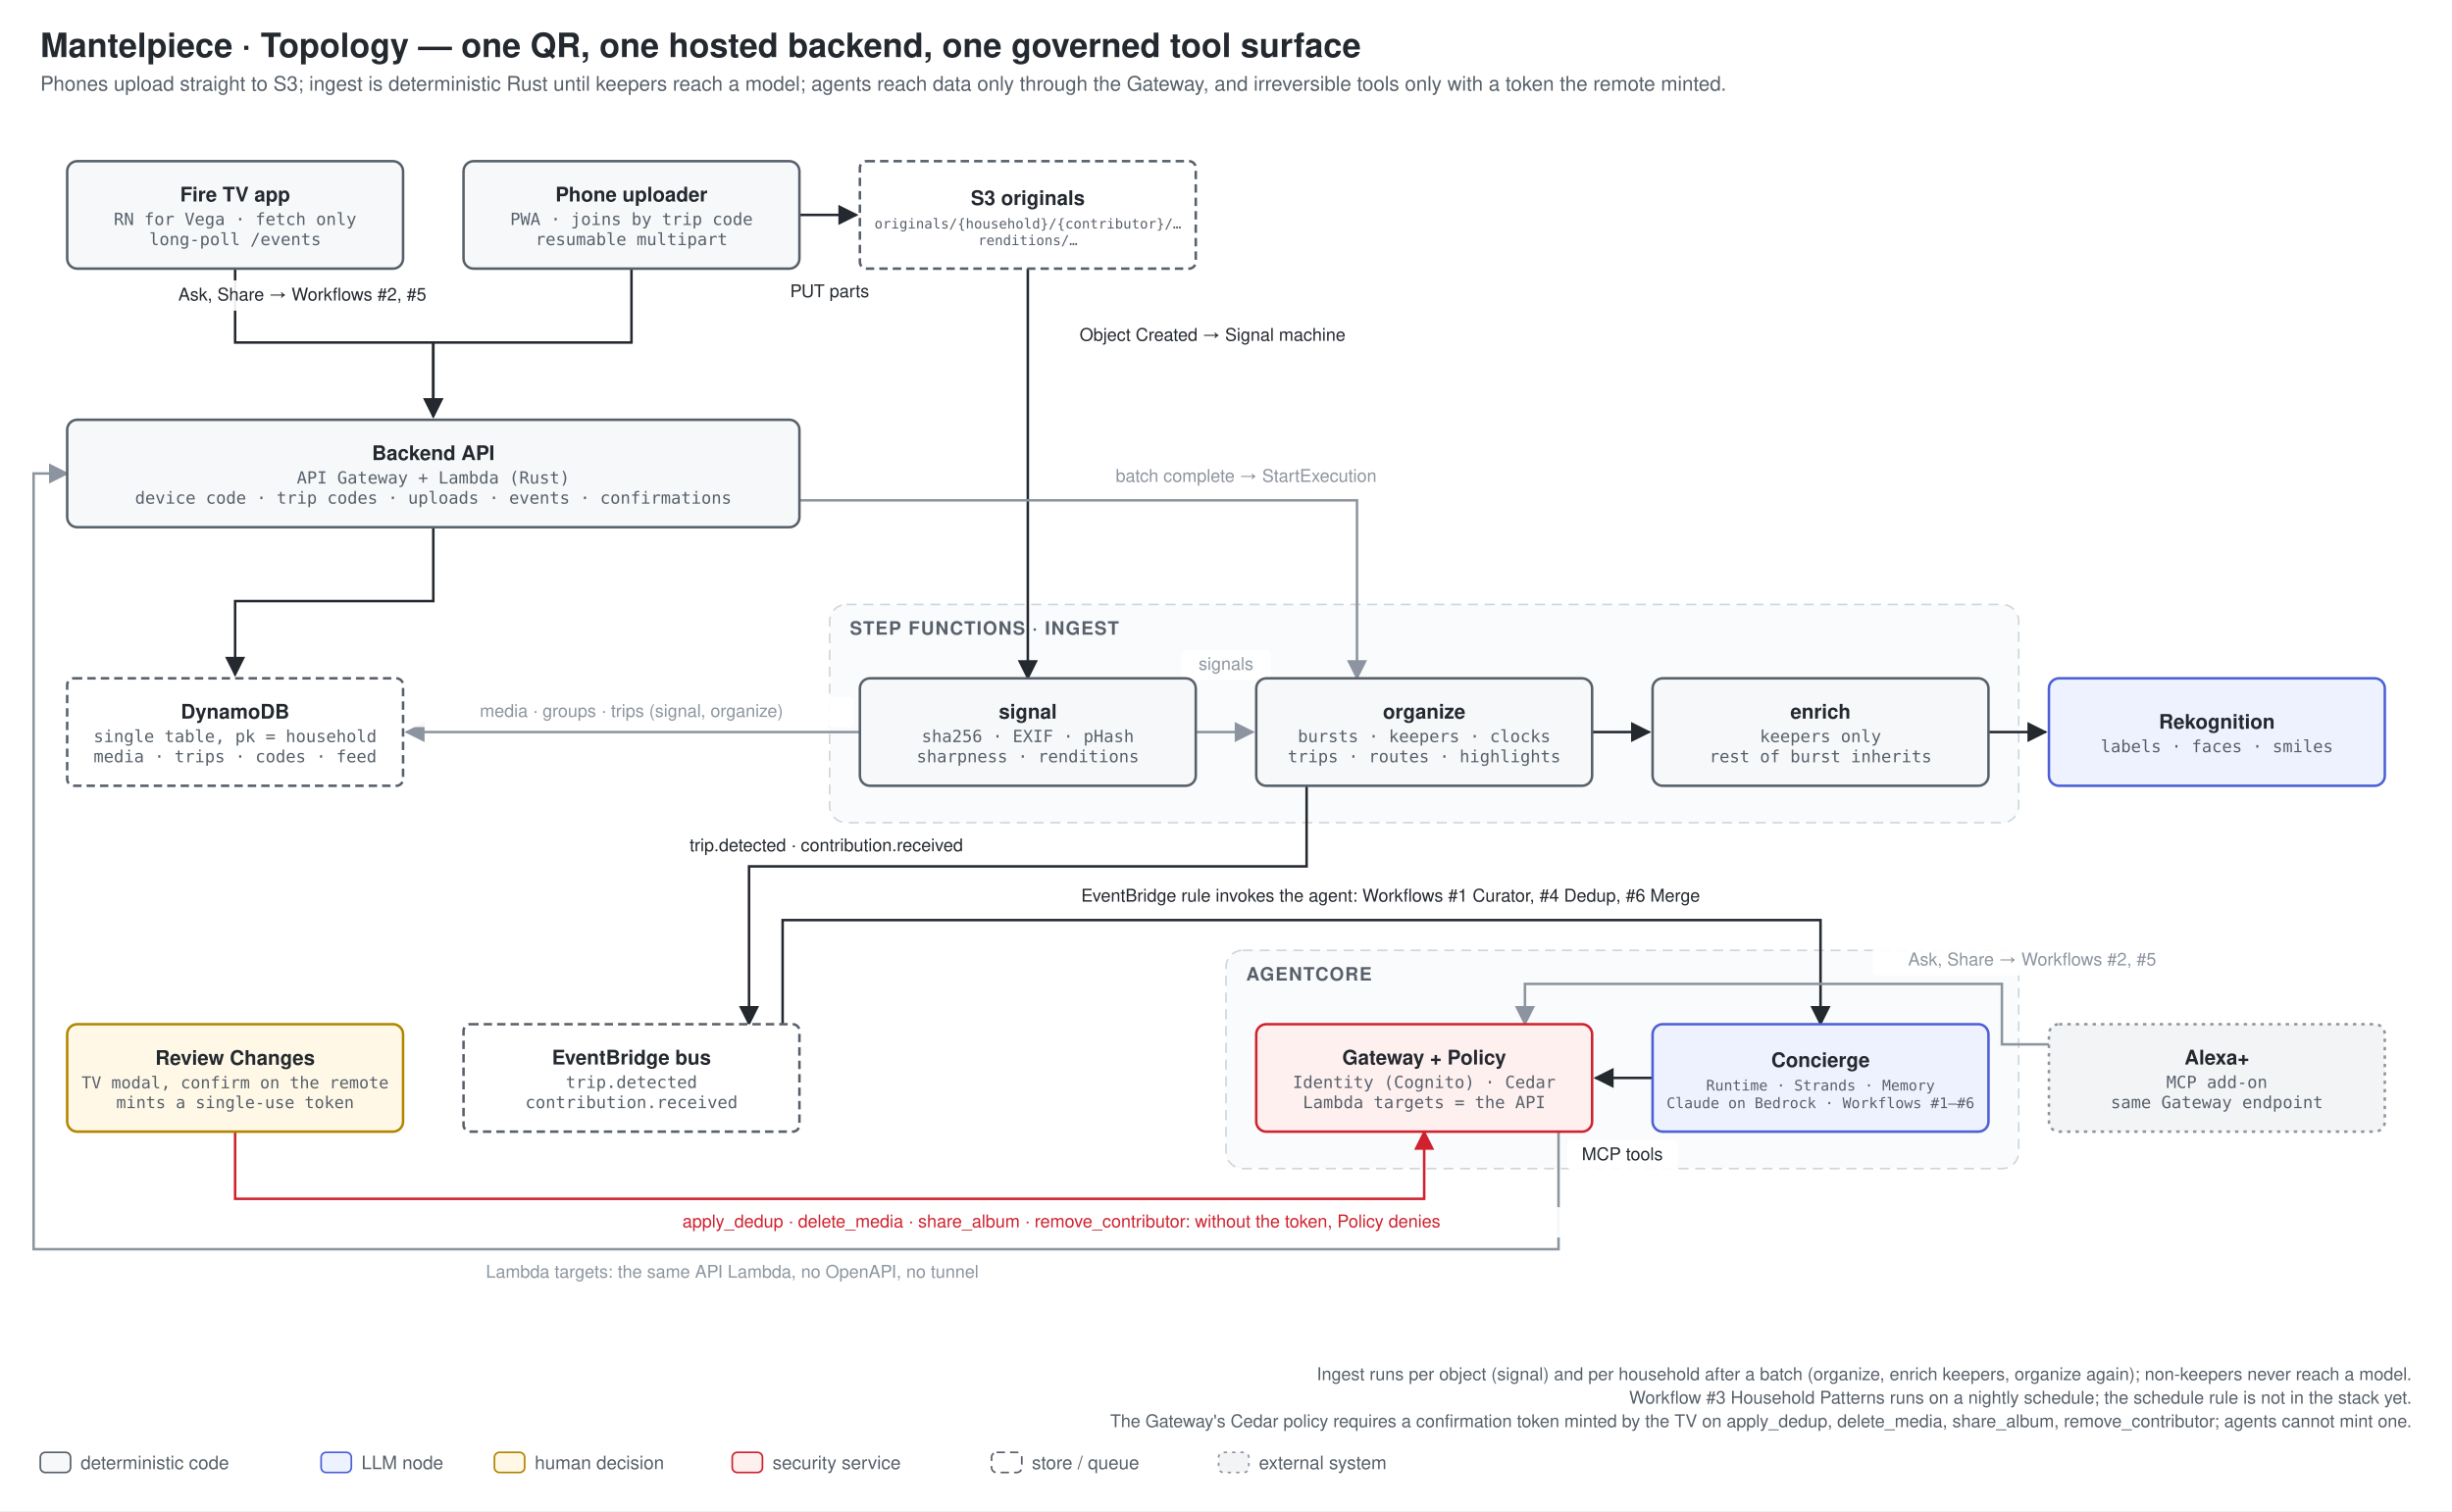
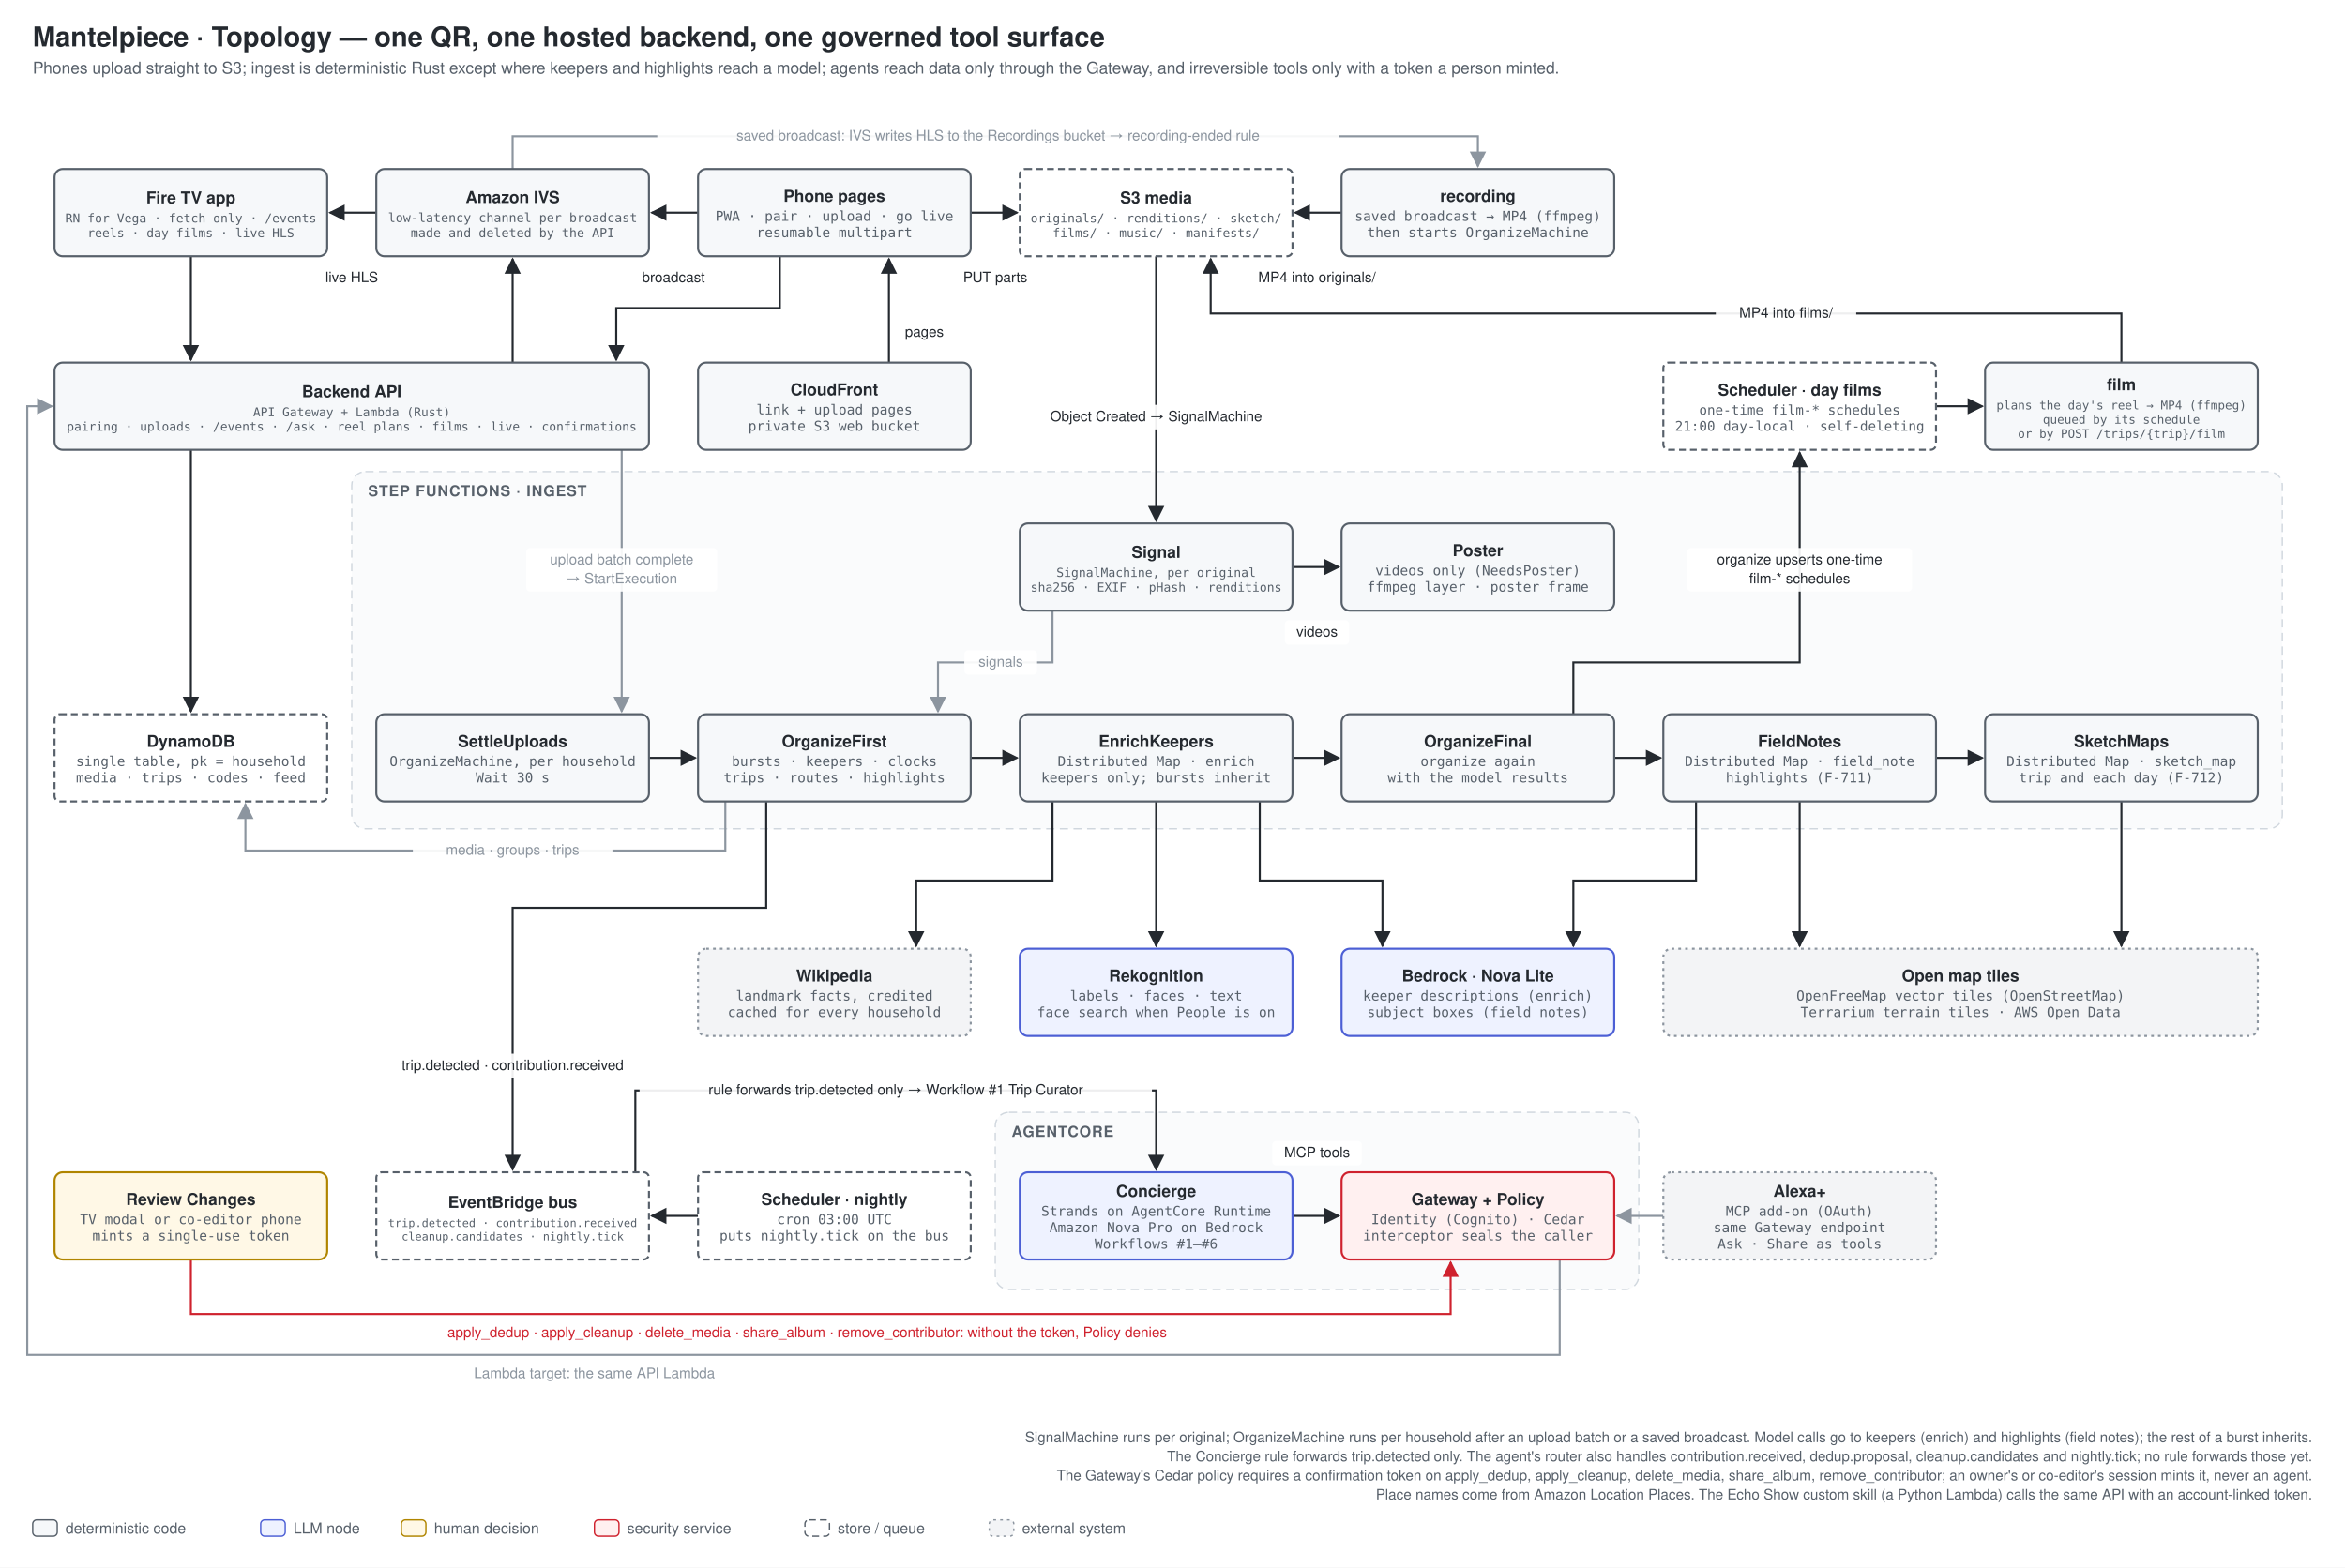
- <svg xmlns="http://www.w3.org/2000/svg" viewBox="0 0 1460 900" width="1460" height="900" font-family="-apple-system, BlinkMacSystemFont, 'Segoe UI', Helvetica, Arial, sans-serif" font-size="12" role="img" aria-label="Mantelpiece · Topology — one QR, one hosted backend, one governed tool surface">
+ <svg xmlns="http://www.w3.org/2000/svg" viewBox="0 0 1720 1150" width="1720" height="1150" font-family="-apple-system, BlinkMacSystemFont, 'Segoe UI', Helvetica, Arial, sans-serif" font-size="12" role="img" aria-label="Mantelpiece · Topology — one QR, one hosted backend, one governed tool surface">
  <defs>
    <marker id="arrow" viewBox="0 0 10 10" refX="9" refY="5" markerWidth="8" markerHeight="8" orient="auto-start-reverse">
      <path d="M0,0 L10,5 L0,10 z" fill="#24292f" />
    </marker>
    <marker id="arrow-muted" viewBox="0 0 10 10" refX="9" refY="5" markerWidth="8" markerHeight="8" orient="auto-start-reverse">
      <path d="M0,0 L10,5 L0,10 z" fill="#8c959f" />
    </marker>
    <marker id="arrow-red" viewBox="0 0 10 10" refX="9" refY="5" markerWidth="8" markerHeight="8" orient="auto-start-reverse">
      <path d="M0,0 L10,5 L0,10 z" fill="#cf222e" />
    </marker>
  </defs>
-   <rect width="1460" height="900" fill="#ffffff" />
+   <rect width="1720" height="1150" fill="#ffffff" />
  <text x="24" y="34" font-size="20" font-weight="600" fill="#24292f">Mantelpiece · Topology — one QR, one hosted backend, one governed tool surface</text>
-   <text x="24" y="54" font-size="12" fill="#57606a">Phones upload straight to S3; ingest is deterministic Rust until keepers reach a model; agents reach data only through the Gateway, and irreversible tools only with a token the remote minted.</text>
-   <rect x="494" y="360" width="708" height="130" rx="10" fill="#fafbfc" stroke="#d0d7de" stroke-dasharray="6 4" />
-   <text x="506" y="378" font-size="11" font-weight="600" fill="#57606a" letter-spacing="0.06em">STEP FUNCTIONS · INGEST</text>
-   <rect x="730" y="566" width="472" height="130" rx="10" fill="#fafbfc" stroke="#d0d7de" stroke-dasharray="6 4" />
-   <text x="742" y="584" font-size="11" font-weight="600" fill="#57606a" letter-spacing="0.06em">AGENTCORE</text>
-   <path d="M140,160 L140,204 L258,204 L258,248" fill="none" stroke="#24292f" stroke-width="1.5" marker-end="url(#arrow)" />
-   <rect x="85.1" y="167" width="189.8" height="18" rx="3" fill="#ffffff" fill-opacity="0.92" />
-   <text x="180" y="179" text-anchor="middle" font-size="10.5" fill="#24292f">Ask, Share → Workflows #2, #5</text>
-   <path d="M376,160 L376,204 L258,204 L258,248" fill="none" stroke="#24292f" stroke-width="1.5" marker-end="url(#arrow)" />
-   <path d="M476,128 L510,128" fill="none" stroke="#24292f" stroke-width="1.5" marker-end="url(#arrow)" />
-   <rect x="461.1" y="165" width="65.8" height="18" rx="3" fill="#ffffff" fill-opacity="0.92" />
-   <text x="494" y="177" text-anchor="middle" font-size="10.5" fill="#24292f">PUT parts</text>
-   <path d="M258,314 L258,358 L140,358 L140,402" fill="none" stroke="#24292f" stroke-width="1.5" marker-end="url(#arrow)" />
-   <path d="M612,160 L612,404" fill="none" stroke="#24292f" stroke-width="1.5" marker-end="url(#arrow)" />
-   <rect x="620.9" y="191" width="202.2" height="18" rx="3" fill="#ffffff" fill-opacity="0.92" />
-   <text x="722" y="203" text-anchor="middle" font-size="10.5" fill="#24292f">Object Created → Signal machine</text>
-   <path d="M476,298 L808,298 L808,404" fill="none" stroke="#8c959f" stroke-width="1.5" marker-end="url(#arrow-muted)" />
-   <rect x="640.9" y="275" width="202.2" height="18" rx="3" fill="#ffffff" fill-opacity="0.92" />
-   <text x="742" y="287" text-anchor="middle" font-size="10.5" fill="#8c959f">batch complete → StartExecution</text>
-   <path d="M712,436 L746,436" fill="none" stroke="#8c959f" stroke-width="1.5" marker-end="url(#arrow-muted)" />
-   <rect x="703.3" y="387" width="53.4" height="18" rx="3" fill="#ffffff" fill-opacity="0.92" />
-   <text x="730" y="399" text-anchor="middle" font-size="10.5" fill="#8c959f">signals</text>
-   <path d="M948,436 L982,436" fill="none" stroke="#24292f" stroke-width="1.5" marker-end="url(#arrow)" />
-   <path d="M1184,436 L1218,436" fill="none" stroke="#24292f" stroke-width="1.5" marker-end="url(#arrow)" />
-   <path d="M512,436 L242,436" fill="none" stroke="#8c959f" stroke-width="1.5" marker-end="url(#arrow-muted)" />
-   <rect x="243.9" y="415" width="264.2" height="18" rx="3" fill="#ffffff" fill-opacity="0.92" />
-   <text x="376" y="427" text-anchor="middle" font-size="10.5" fill="#8c959f">media · groups · trips (signal, organize)</text>
-   <path d="M778,468 L778,516 L446,516 L446,610" fill="none" stroke="#24292f" stroke-width="1.5" marker-end="url(#arrow)" />
-   <rect x="372.3" y="495" width="239.4" height="18" rx="3" fill="#ffffff" fill-opacity="0.92" />
-   <text x="492" y="507" text-anchor="middle" font-size="10.5" fill="#24292f">trip.detected · contribution.received</text>
-   <path d="M466,610 L466,548 L1084,548 L1084,610" fill="none" stroke="#24292f" stroke-width="1.5" marker-end="url(#arrow)" />
-   <rect x="587.4" y="525" width="481.2" height="18" rx="3" fill="#ffffff" fill-opacity="0.92" />
-   <text x="828" y="537" text-anchor="middle" font-size="10.5" fill="#24292f">EventBridge rule invokes the agent: Workflows #1 Curator, #4 Dedup, #6 Merge</text>
-   <path d="M984,642 L950,642" fill="none" stroke="#24292f" stroke-width="1.5" marker-end="url(#arrow)" />
-   <rect x="933.1" y="679" width="65.8" height="18" rx="3" fill="#ffffff" fill-opacity="0.92" />
-   <text x="966" y="691" text-anchor="middle" font-size="10.5" fill="#24292f">MCP tools</text>
-   <path d="M1220,622 L1192,622 L1192,586 L908,586 L908,610" fill="none" stroke="#8c959f" stroke-width="1.5" marker-end="url(#arrow-muted)" />
-   <rect x="1115.1" y="563" width="189.8" height="18" rx="3" fill="#ffffff" fill-opacity="0.92" />
-   <text x="1210" y="575" text-anchor="middle" font-size="10.5" fill="#8c959f">Ask, Share → Workflows #2, #5</text>
-   <path d="M928,674 L928,744 L20,744 L20,282 L40,282" fill="none" stroke="#8c959f" stroke-width="1.5" marker-end="url(#arrow-muted)" />
-   <rect x="251.2" y="749" width="369.6" height="18" rx="3" fill="#ffffff" fill-opacity="0.92" />
-   <text x="436" y="761" text-anchor="middle" font-size="10.5" fill="#8c959f">Lambda targets: the same API Lambda, no OpenAPI, no tunnel</text>
-   <path d="M140,674 L140,714 L848,714 L848,674" fill="none" stroke="#cf222e" stroke-width="1.5" marker-end="url(#arrow-red)" />
-   <rect x="332.5" y="719" width="599" height="18" rx="3" fill="#ffffff" fill-opacity="0.92" />
-   <text x="632" y="731" text-anchor="middle" font-size="10.5" fill="#cf222e">apply_dedup · delete_media · share_album · remove_contributor: without the token, Policy denies</text>
-   <rect x="40" y="96" width="200" height="64" rx="6" fill="#f6f8fa" stroke="#57606a" stroke-width="1.5" />
-   <text x="140" y="120.0" text-anchor="middle" font-size="12.0" font-weight="600" fill="#24292f">Fire TV app</text>
-   <text x="140" y="134.0" text-anchor="middle" font-size="10.0" fill="#57606a" font-family="ui-monospace, SFMono-Regular, Menlo, monospace">RN for Vega · fetch only</text>
-   <text x="140" y="146.0" text-anchor="middle" font-size="10.0" fill="#57606a" font-family="ui-monospace, SFMono-Regular, Menlo, monospace">long-poll /events</text>
-   <rect x="276" y="96" width="200" height="64" rx="6" fill="#f6f8fa" stroke="#57606a" stroke-width="1.5" />
-   <text x="376" y="120.0" text-anchor="middle" font-size="12.0" font-weight="600" fill="#24292f">Phone uploader</text>
-   <text x="376" y="134.0" text-anchor="middle" font-size="10.0" fill="#57606a" font-family="ui-monospace, SFMono-Regular, Menlo, monospace">PWA · joins by trip code</text>
-   <text x="376" y="146.0" text-anchor="middle" font-size="10.0" fill="#57606a" font-family="ui-monospace, SFMono-Regular, Menlo, monospace">resumable multipart</text>
-   <rect x="512" y="96" width="200" height="64" rx="4" fill="#ffffff" stroke="#57606a" stroke-width="1.5" stroke-dasharray="5 3" />
-   <text x="612" y="122.1" text-anchor="middle" font-size="12.0" font-weight="600" fill="#24292f">S3 originals</text>
-   <text x="612" y="136.1" text-anchor="middle" font-size="8.2" fill="#57606a" font-family="ui-monospace, SFMono-Regular, Menlo, monospace">originals/{household}/{contributor}/…</text>
-   <text x="612" y="146.0" text-anchor="middle" font-size="8.2" fill="#57606a" font-family="ui-monospace, SFMono-Regular, Menlo, monospace">renditions/…</text>
-   <rect x="40" y="250" width="436" height="64" rx="6" fill="#f6f8fa" stroke="#57606a" stroke-width="1.5" />
-   <text x="258" y="274.0" text-anchor="middle" font-size="12.0" font-weight="600" fill="#24292f">Backend API</text>
-   <text x="258" y="288.0" text-anchor="middle" font-size="10.0" fill="#57606a" font-family="ui-monospace, SFMono-Regular, Menlo, monospace">API Gateway + Lambda (Rust)</text>
-   <text x="258" y="300.0" text-anchor="middle" font-size="10.0" fill="#57606a" font-family="ui-monospace, SFMono-Regular, Menlo, monospace">device code · trip codes · uploads · events · confirmations</text>
-   <rect x="40" y="404" width="200" height="64" rx="4" fill="#ffffff" stroke="#57606a" stroke-width="1.5" stroke-dasharray="5 3" />
-   <text x="140" y="428.0" text-anchor="middle" font-size="12.0" font-weight="600" fill="#24292f">DynamoDB</text>
-   <text x="140" y="442.0" text-anchor="middle" font-size="10.0" fill="#57606a" font-family="ui-monospace, SFMono-Regular, Menlo, monospace">single table, pk = household</text>
-   <text x="140" y="454.0" text-anchor="middle" font-size="10.0" fill="#57606a" font-family="ui-monospace, SFMono-Regular, Menlo, monospace">media · trips · codes · feed</text>
-   <rect x="512" y="404" width="200" height="64" rx="6" fill="#f6f8fa" stroke="#57606a" stroke-width="1.5" />
-   <text x="612" y="428.0" text-anchor="middle" font-size="12.0" font-weight="600" fill="#24292f">signal</text>
-   <text x="612" y="442.0" text-anchor="middle" font-size="10.0" fill="#57606a" font-family="ui-monospace, SFMono-Regular, Menlo, monospace">sha256 · EXIF · pHash</text>
-   <text x="612" y="454.0" text-anchor="middle" font-size="10.0" fill="#57606a" font-family="ui-monospace, SFMono-Regular, Menlo, monospace">sharpness · renditions</text>
-   <rect x="748" y="404" width="200" height="64" rx="6" fill="#f6f8fa" stroke="#57606a" stroke-width="1.5" />
-   <text x="848" y="428.0" text-anchor="middle" font-size="12.0" font-weight="600" fill="#24292f">organize</text>
-   <text x="848" y="442.0" text-anchor="middle" font-size="10.0" fill="#57606a" font-family="ui-monospace, SFMono-Regular, Menlo, monospace">bursts · keepers · clocks</text>
-   <text x="848" y="454.0" text-anchor="middle" font-size="10.0" fill="#57606a" font-family="ui-monospace, SFMono-Regular, Menlo, monospace">trips · routes · highlights</text>
-   <rect x="984" y="404" width="200" height="64" rx="6" fill="#f6f8fa" stroke="#57606a" stroke-width="1.5" />
-   <text x="1084" y="428.0" text-anchor="middle" font-size="12.0" font-weight="600" fill="#24292f">enrich</text>
-   <text x="1084" y="442.0" text-anchor="middle" font-size="10.0" fill="#57606a" font-family="ui-monospace, SFMono-Regular, Menlo, monospace">keepers only</text>
-   <text x="1084" y="454.0" text-anchor="middle" font-size="10.0" fill="#57606a" font-family="ui-monospace, SFMono-Regular, Menlo, monospace">rest of burst inherits</text>
-   <rect x="1220" y="404" width="200" height="64" rx="6" fill="#eef2ff" stroke="#4c5fd5" stroke-width="1.5" />
-   <text x="1320" y="434.0" text-anchor="middle" font-size="12.0" font-weight="600" fill="#24292f">Rekognition</text>
-   <text x="1320" y="448.0" text-anchor="middle" font-size="10.0" fill="#57606a" font-family="ui-monospace, SFMono-Regular, Menlo, monospace">labels · faces · smiles</text>
-   <rect x="40" y="610" width="200" height="64" rx="6" fill="#fff8e6" stroke="#b08500" stroke-width="1.5" />
-   <text x="140" y="634.2" text-anchor="middle" font-size="12.0" font-weight="600" fill="#24292f">Review Changes</text>
-   <text x="140" y="648.2" text-anchor="middle" font-size="9.8" fill="#57606a" font-family="ui-monospace, SFMono-Regular, Menlo, monospace">TV modal, confirm on the remote</text>
-   <text x="140" y="660.0" text-anchor="middle" font-size="9.8" fill="#57606a" font-family="ui-monospace, SFMono-Regular, Menlo, monospace">mints a single-use token</text>
-   <rect x="276" y="610" width="200" height="64" rx="4" fill="#ffffff" stroke="#57606a" stroke-width="1.5" stroke-dasharray="5 3" />
-   <text x="376" y="634.0" text-anchor="middle" font-size="12.0" font-weight="600" fill="#24292f">EventBridge bus</text>
-   <text x="376" y="648.0" text-anchor="middle" font-size="10.0" fill="#57606a" font-family="ui-monospace, SFMono-Regular, Menlo, monospace">trip.detected</text>
-   <text x="376" y="660.0" text-anchor="middle" font-size="10.0" fill="#57606a" font-family="ui-monospace, SFMono-Regular, Menlo, monospace">contribution.received</text>
-   <rect x="748" y="610" width="200" height="64" rx="6" fill="#fff0f0" stroke="#cf222e" stroke-width="1.5" />
-   <text x="848" y="634.0" text-anchor="middle" font-size="12.0" font-weight="600" fill="#24292f">Gateway + Policy</text>
-   <text x="848" y="648.0" text-anchor="middle" font-size="10.0" fill="#57606a" font-family="ui-monospace, SFMono-Regular, Menlo, monospace">Identity (Cognito) · Cedar</text>
-   <text x="848" y="660.0" text-anchor="middle" font-size="10.0" fill="#57606a" font-family="ui-monospace, SFMono-Regular, Menlo, monospace">Lambda targets = the API</text>
-   <rect x="984" y="610" width="200" height="64" rx="6" fill="#eef2ff" stroke="#4c5fd5" stroke-width="1.5" />
-   <text x="1084" y="635.5" text-anchor="middle" font-size="12.0" font-weight="600" fill="#24292f">Concierge</text>
-   <text x="1084" y="649.5" text-anchor="middle" font-size="8.7" fill="#57606a" font-family="ui-monospace, SFMono-Regular, Menlo, monospace">Runtime · Strands · Memory</text>
-   <text x="1084" y="660.0" text-anchor="middle" font-size="8.7" fill="#57606a" font-family="ui-monospace, SFMono-Regular, Menlo, monospace">Claude on Bedrock · Workflows #1–#6</text>
-   <rect x="1220" y="610" width="200" height="64" rx="6" fill="#f3f4f6" stroke="#8c959f" stroke-width="1.5" stroke-dasharray="2 3" />
-   <text x="1320" y="634.0" text-anchor="middle" font-size="12.0" font-weight="600" fill="#24292f">Alexa+</text>
-   <text x="1320" y="648.0" text-anchor="middle" font-size="10.0" fill="#57606a" font-family="ui-monospace, SFMono-Regular, Menlo, monospace">MCP add-on</text>
-   <text x="1320" y="660.0" text-anchor="middle" font-size="10.0" fill="#57606a" font-family="ui-monospace, SFMono-Regular, Menlo, monospace">same Gateway endpoint</text>
-   <rect x="24" y="865" width="18" height="12" rx="3" fill="#f6f8fa" stroke="#57606a" />
-   <text x="48" y="875" font-size="11" fill="#57606a">deterministic code</text>
-   <rect x="191.2" y="865" width="18" height="12" rx="3" fill="#eef2ff" stroke="#4c5fd5" />
-   <text x="215.2" y="875" font-size="11" fill="#57606a">LLM node</text>
-   <rect x="294.4" y="865" width="18" height="12" rx="3" fill="#fff8e6" stroke="#b08500" />
-   <text x="318.4" y="875" font-size="11" fill="#57606a">human decision</text>
-   <rect x="436" y="865" width="18" height="12" rx="3" fill="#fff0f0" stroke="#cf222e" />
-   <text x="460" y="875" font-size="11" fill="#57606a">security service</text>
-   <rect x="590.4" y="865" width="18" height="12" rx="3" fill="#ffffff" stroke="#57606a" stroke-dasharray="5 3" />
-   <text x="614.4" y="875" font-size="11" fill="#57606a">store / queue</text>
-   <rect x="725.6" y="865" width="18" height="12" rx="3" fill="#f3f4f6" stroke="#8c959f" stroke-dasharray="2 3" />
-   <text x="749.6" y="875" font-size="11" fill="#57606a">external system</text>
-   <text x="1436" y="822" text-anchor="end" font-size="10.5" fill="#57606a">Ingest runs per object (signal) and per household after a batch (organize, enrich keepers, organize again); non-keepers never reach a model.</text>
-   <text x="1436" y="836" text-anchor="end" font-size="10.5" fill="#57606a">Workflow #3 Household Patterns runs on a nightly schedule; the schedule rule is not in the stack yet.</text>
-   <text x="1436" y="850" text-anchor="end" font-size="10.5" fill="#57606a">The Gateway's Cedar policy requires a confirmation token minted by the TV on apply_dedup, delete_media, share_album, remove_contributor; agents cannot mint one.</text>
+   <text x="24" y="54" font-size="12" fill="#57606a">Phones upload straight to S3; ingest is deterministic Rust except where keepers and highlights reach a model; agents reach data only through the Gateway, and irreversible tools only with a token a person minted.</text>
+   <rect x="258" y="346" width="1416" height="262" rx="10" fill="#fafbfc" stroke="#d0d7de" stroke-dasharray="6 4" />
+   <text x="270" y="364" font-size="11" font-weight="600" fill="#57606a" letter-spacing="0.06em">STEP FUNCTIONS · INGEST</text>
+   <rect x="730" y="816" width="472" height="130" rx="10" fill="#fafbfc" stroke="#d0d7de" stroke-dasharray="6 4" />
+   <text x="742" y="834" font-size="11" font-weight="600" fill="#57606a" letter-spacing="0.06em">AGENTCORE</text>
+   <path d="M140,188 L140,264" fill="none" stroke="#24292f" stroke-width="1.5" marker-end="url(#arrow)" />
+   <path d="M572,188 L572,226 L452,226 L452,264" fill="none" stroke="#24292f" stroke-width="1.5" marker-end="url(#arrow)" />
+   <path d="M652,266 L652,190" fill="none" stroke="#24292f" stroke-width="1.5" marker-end="url(#arrow)" />
+   <rect x="657.5" y="235" width="41" height="18" rx="3" fill="#ffffff" fill-opacity="0.92" />
+   <text x="678" y="247" text-anchor="middle" font-size="10.5" fill="#24292f">pages</text>
+   <path d="M376,266 L376,190" fill="none" stroke="#24292f" stroke-width="1.5" marker-end="url(#arrow)" />
+   <path d="M512,156 L478,156" fill="none" stroke="#24292f" stroke-width="1.5" marker-end="url(#arrow)" />
+   <rect x="461.1" y="195" width="65.8" height="18" rx="3" fill="#ffffff" fill-opacity="0.92" />
+   <text x="494" y="207" text-anchor="middle" font-size="10.5" fill="#24292f">broadcast</text>
+   <path d="M276,156 L242,156" fill="none" stroke="#24292f" stroke-width="1.5" marker-end="url(#arrow)" />
+   <rect x="228.2" y="195" width="59.6" height="18" rx="3" fill="#ffffff" fill-opacity="0.92" />
+   <text x="258" y="207" text-anchor="middle" font-size="10.5" fill="#24292f">live HLS</text>
+   <path d="M712,156 L746,156" fill="none" stroke="#24292f" stroke-width="1.5" marker-end="url(#arrow)" />
+   <rect x="697.1" y="195" width="65.8" height="18" rx="3" fill="#ffffff" fill-opacity="0.92" />
+   <text x="730" y="207" text-anchor="middle" font-size="10.5" fill="#24292f">PUT parts</text>
+   <path d="M376,124 L376,100 L1084,100 L1084,122" fill="none" stroke="#8c959f" stroke-width="1.5" marker-end="url(#arrow-muted)" />
+   <rect x="482.1" y="91" width="499.8" height="18" rx="3" fill="#ffffff" fill-opacity="0.92" />
+   <text x="732" y="103" text-anchor="middle" font-size="10.5" fill="#8c959f">saved broadcast: IVS writes HLS to the Recordings bucket → recording-ended rule</text>
+   <path d="M984,156 L950,156" fill="none" stroke="#24292f" stroke-width="1.5" marker-end="url(#arrow)" />
+   <rect x="902.1" y="195" width="127.8" height="18" rx="3" fill="#ffffff" fill-opacity="0.92" />
+   <text x="966" y="207" text-anchor="middle" font-size="10.5" fill="#24292f">MP4 into originals/</text>
+   <path d="M1556,266 L1556,230 L888,230 L888,190" fill="none" stroke="#24292f" stroke-width="1.5" marker-end="url(#arrow)" />
+   <rect x="1258.5" y="221" width="103" height="18" rx="3" fill="#ffffff" fill-opacity="0.92" />
+   <text x="1310" y="233" text-anchor="middle" font-size="10.5" fill="#24292f">MP4 into films/</text>
+   <path d="M1420,298 L1454,298" fill="none" stroke="#24292f" stroke-width="1.5" marker-end="url(#arrow)" />
+   <path d="M848,188 L848,382" fill="none" stroke="#24292f" stroke-width="1.5" marker-end="url(#arrow)" />
+   <rect x="750" y="297" width="196" height="18" rx="3" fill="#ffffff" fill-opacity="0.92" />
+   <text x="848" y="309" text-anchor="middle" font-size="10.5" fill="#24292f">Object Created → SignalMachine</text>
+   <path d="M948,416 L982,416" fill="none" stroke="#24292f" stroke-width="1.5" marker-end="url(#arrow)" />
+   <rect x="942.4" y="455" width="47.2" height="18" rx="3" fill="#ffffff" fill-opacity="0.92" />
+   <text x="966" y="467" text-anchor="middle" font-size="10.5" fill="#24292f">videos</text>
+   <path d="M456,330 L456,522" fill="none" stroke="#8c959f" stroke-width="1.5" marker-end="url(#arrow-muted)" />
+   <rect x="385.9" y="402" width="140.2" height="32" rx="3" fill="#ffffff" fill-opacity="0.92" />
+   <text x="456" y="414" text-anchor="middle" font-size="10.5" fill="#8c959f">upload batch complete</text>
+   <text x="456" y="428" text-anchor="middle" font-size="10.5" fill="#8c959f">→ StartExecution</text>
+   <path d="M772,448 L772,486 L688,486 L688,522" fill="none" stroke="#8c959f" stroke-width="1.5" marker-end="url(#arrow-muted)" />
+   <rect x="707.3" y="477" width="53.4" height="18" rx="3" fill="#ffffff" fill-opacity="0.92" />
+   <text x="734" y="489" text-anchor="middle" font-size="10.5" fill="#8c959f">signals</text>
+   <path d="M476,556 L510,556" fill="none" stroke="#24292f" stroke-width="1.5" marker-end="url(#arrow)" />
+   <path d="M712,556 L746,556" fill="none" stroke="#24292f" stroke-width="1.5" marker-end="url(#arrow)" />
+   <path d="M948,556 L982,556" fill="none" stroke="#24292f" stroke-width="1.5" marker-end="url(#arrow)" />
+   <path d="M1184,556 L1218,556" fill="none" stroke="#24292f" stroke-width="1.5" marker-end="url(#arrow)" />
+   <path d="M1420,556 L1454,556" fill="none" stroke="#24292f" stroke-width="1.5" marker-end="url(#arrow)" />
+   <path d="M1154,524 L1154,486 L1320,486 L1320,332" fill="none" stroke="#24292f" stroke-width="1.5" marker-end="url(#arrow)" />
+   <rect x="1237.5" y="402" width="165" height="32" rx="3" fill="#ffffff" fill-opacity="0.92" />
+   <text x="1320" y="414" text-anchor="middle" font-size="10.5" fill="#24292f">organize upserts one-time</text>
+   <text x="1320" y="428" text-anchor="middle" font-size="10.5" fill="#24292f">film-* schedules</text>
+   <path d="M140,330 L140,522" fill="none" stroke="#24292f" stroke-width="1.5" marker-end="url(#arrow)" />
+   <path d="M532,588 L532,624 L180,624 L180,590" fill="none" stroke="#8c959f" stroke-width="1.5" marker-end="url(#arrow-muted)" />
+   <rect x="302.8" y="615" width="146.4" height="18" rx="3" fill="#ffffff" fill-opacity="0.92" />
+   <text x="376" y="627" text-anchor="middle" font-size="10.5" fill="#8c959f">media · groups · trips</text>
+   <path d="M562,588 L562,666 L376,666 L376,858" fill="none" stroke="#24292f" stroke-width="1.5" marker-end="url(#arrow)" />
+   <rect x="256.3" y="773" width="239.4" height="18" rx="3" fill="#ffffff" fill-opacity="0.92" />
+   <text x="376" y="785" text-anchor="middle" font-size="10.5" fill="#24292f">trip.detected · contribution.received</text>
+   <path d="M772,588 L772,646 L672,646 L672,694" fill="none" stroke="#24292f" stroke-width="1.5" marker-end="url(#arrow)" />
+   <path d="M848,588 L848,694" fill="none" stroke="#24292f" stroke-width="1.5" marker-end="url(#arrow)" />
+   <path d="M924,588 L924,646 L1014,646 L1014,694" fill="none" stroke="#24292f" stroke-width="1.5" marker-end="url(#arrow)" />
+   <path d="M1244,588 L1244,646 L1154,646 L1154,694" fill="none" stroke="#24292f" stroke-width="1.5" marker-end="url(#arrow)" />
+   <path d="M1320,588 L1320,694" fill="none" stroke="#24292f" stroke-width="1.5" marker-end="url(#arrow)" />
+   <path d="M1556,588 L1556,694" fill="none" stroke="#24292f" stroke-width="1.5" marker-end="url(#arrow)" />
+   <path d="M512,892 L478,892" fill="none" stroke="#24292f" stroke-width="1.5" marker-end="url(#arrow)" />
+   <path d="M466,860 L466,800 L848,800 L848,858" fill="none" stroke="#24292f" stroke-width="1.5" marker-end="url(#arrow)" />
+   <rect x="469.1" y="791" width="375.8" height="18" rx="3" fill="#ffffff" fill-opacity="0.92" />
+   <text x="657" y="803" text-anchor="middle" font-size="10.5" fill="#24292f">rule forwards trip.detected only → Workflow #1 Trip Curator</text>
+   <path d="M948,892 L982,892" fill="none" stroke="#24292f" stroke-width="1.5" marker-end="url(#arrow)" />
+   <rect x="933.1" y="837" width="65.8" height="18" rx="3" fill="#ffffff" fill-opacity="0.92" />
+   <text x="966" y="849" text-anchor="middle" font-size="10.5" fill="#24292f">MCP tools</text>
+   <path d="M1220,892 L1186,892" fill="none" stroke="#8c959f" stroke-width="1.5" marker-end="url(#arrow-muted)" />
+   <path d="M1144,924 L1144,994 L20,994 L20,298 L38,298" fill="none" stroke="#8c959f" stroke-width="1.5" marker-end="url(#arrow-muted)" />
+   <rect x="325.6" y="999" width="220.8" height="18" rx="3" fill="#ffffff" fill-opacity="0.92" />
+   <text x="436" y="1011" text-anchor="middle" font-size="10.5" fill="#8c959f">Lambda target: the same API Lambda</text>
+   <path d="M140,924 L140,964 L1064,964 L1064,926" fill="none" stroke="#cf222e" stroke-width="1.5" marker-end="url(#arrow-red)" />
+   <rect x="242.9" y="969" width="698.2" height="18" rx="3" fill="#ffffff" fill-opacity="0.92" />
+   <text x="592" y="981" text-anchor="middle" font-size="10.5" fill="#cf222e">apply_dedup · apply_cleanup · delete_media · share_album · remove_contributor: without the token, Policy denies</text>
+   <rect x="40" y="124" width="200" height="64" rx="6" fill="#f6f8fa" stroke="#57606a" stroke-width="1.5" />
+   <text x="140" y="149.2" text-anchor="middle" font-size="12.0" font-weight="600" fill="#24292f">Fire TV app</text>
+   <text x="140" y="163.2" text-anchor="middle" font-size="9.0" fill="#57606a" font-family="ui-monospace, SFMono-Regular, Menlo, monospace">RN for Vega · fetch only · /events</text>
+   <text x="140" y="174.0" text-anchor="middle" font-size="9.0" fill="#57606a" font-family="ui-monospace, SFMono-Regular, Menlo, monospace">reels · day films · live HLS</text>
+   <rect x="276" y="124" width="200" height="64" rx="6" fill="#f6f8fa" stroke="#57606a" stroke-width="1.5" />
+   <text x="376" y="148.9" text-anchor="middle" font-size="12.0" font-weight="600" fill="#24292f">Amazon IVS</text>
+   <text x="376" y="162.9" text-anchor="middle" font-size="9.2" fill="#57606a" font-family="ui-monospace, SFMono-Regular, Menlo, monospace">low-latency channel per broadcast</text>
+   <text x="376" y="174.0" text-anchor="middle" font-size="9.2" fill="#57606a" font-family="ui-monospace, SFMono-Regular, Menlo, monospace">made and deleted by the API</text>
+   <rect x="512" y="124" width="200" height="64" rx="6" fill="#f6f8fa" stroke="#57606a" stroke-width="1.5" />
+   <text x="612" y="148.0" text-anchor="middle" font-size="12.0" font-weight="600" fill="#24292f">Phone pages</text>
+   <text x="612" y="162.0" text-anchor="middle" font-size="10.0" fill="#57606a" font-family="ui-monospace, SFMono-Regular, Menlo, monospace">PWA · pair · upload · go live</text>
+   <text x="612" y="174.0" text-anchor="middle" font-size="10.0" fill="#57606a" font-family="ui-monospace, SFMono-Regular, Menlo, monospace">resumable multipart</text>
+   <rect x="748" y="124" width="200" height="64" rx="4" fill="#ffffff" stroke="#57606a" stroke-width="1.5" stroke-dasharray="5 3" />
+   <text x="848" y="149.2" text-anchor="middle" font-size="12.0" font-weight="600" fill="#24292f">S3 media</text>
+   <text x="848" y="163.2" text-anchor="middle" font-size="9.0" fill="#57606a" font-family="ui-monospace, SFMono-Regular, Menlo, monospace">originals/ · renditions/ · sketch/</text>
+   <text x="848" y="174.0" text-anchor="middle" font-size="9.0" fill="#57606a" font-family="ui-monospace, SFMono-Regular, Menlo, monospace">films/ · music/ · manifests/</text>
+   <rect x="984" y="124" width="200" height="64" rx="6" fill="#f6f8fa" stroke="#57606a" stroke-width="1.5" />
+   <text x="1084" y="148.0" text-anchor="middle" font-size="12.0" font-weight="600" fill="#24292f">recording</text>
+   <text x="1084" y="162.0" text-anchor="middle" font-size="10.0" fill="#57606a" font-family="ui-monospace, SFMono-Regular, Menlo, monospace">saved broadcast → MP4 (ffmpeg)</text>
+   <text x="1084" y="174.0" text-anchor="middle" font-size="10.0" fill="#57606a" font-family="ui-monospace, SFMono-Regular, Menlo, monospace">then starts OrganizeMachine</text>
+   <rect x="40" y="266" width="436" height="64" rx="6" fill="#f6f8fa" stroke="#57606a" stroke-width="1.5" />
+   <text x="258" y="291.4" text-anchor="middle" font-size="12.0" font-weight="600" fill="#24292f">Backend API</text>
+   <text x="258" y="305.4" text-anchor="middle" font-size="8.9" fill="#57606a" font-family="ui-monospace, SFMono-Regular, Menlo, monospace">API Gateway + Lambda (Rust)</text>
+   <text x="258" y="316.0" text-anchor="middle" font-size="8.9" fill="#57606a" font-family="ui-monospace, SFMono-Regular, Menlo, monospace">pairing · uploads · /events · /ask · reel plans · films · live · confirmations</text>
+   <rect x="512" y="266" width="200" height="64" rx="6" fill="#f6f8fa" stroke="#57606a" stroke-width="1.5" />
+   <text x="612" y="290.0" text-anchor="middle" font-size="12.0" font-weight="600" fill="#24292f">CloudFront</text>
+   <text x="612" y="304.0" text-anchor="middle" font-size="10.0" fill="#57606a" font-family="ui-monospace, SFMono-Regular, Menlo, monospace">link + upload pages</text>
+   <text x="612" y="316.0" text-anchor="middle" font-size="10.0" fill="#57606a" font-family="ui-monospace, SFMono-Regular, Menlo, monospace">private S3 web bucket</text>
+   <rect x="1220" y="266" width="200" height="64" rx="4" fill="#ffffff" stroke="#57606a" stroke-width="1.5" stroke-dasharray="5 3" />
+   <text x="1320" y="290.2" text-anchor="middle" font-size="12.0" font-weight="600" fill="#24292f">Scheduler · day films</text>
+   <text x="1320" y="304.2" text-anchor="middle" font-size="9.8" fill="#57606a" font-family="ui-monospace, SFMono-Regular, Menlo, monospace">one-time film-* schedules</text>
+   <text x="1320" y="316.0" text-anchor="middle" font-size="9.8" fill="#57606a" font-family="ui-monospace, SFMono-Regular, Menlo, monospace">21:00 day-local · self-deleting</text>
+   <rect x="1456" y="266" width="200" height="64" rx="6" fill="#f6f8fa" stroke="#57606a" stroke-width="1.5" />
+   <text x="1556" y="286.3" text-anchor="middle" font-size="12.0" font-weight="600" fill="#24292f">film</text>
+   <text x="1556" y="300.3" text-anchor="middle" font-size="8.7" fill="#57606a" font-family="ui-monospace, SFMono-Regular, Menlo, monospace">plans the day's reel → MP4 (ffmpeg)</text>
+   <text x="1556" y="310.8" text-anchor="middle" font-size="8.7" fill="#57606a" font-family="ui-monospace, SFMono-Regular, Menlo, monospace">queued by its schedule</text>
+   <text x="1556" y="321.2" text-anchor="middle" font-size="8.7" fill="#57606a" font-family="ui-monospace, SFMono-Regular, Menlo, monospace">or by POST /trips/{trip}/film</text>
+   <rect x="748" y="384" width="200" height="64" rx="6" fill="#f6f8fa" stroke="#57606a" stroke-width="1.5" />
+   <text x="848" y="409.2" text-anchor="middle" font-size="12.0" font-weight="600" fill="#24292f">Signal</text>
+   <text x="848" y="423.2" text-anchor="middle" font-size="9.0" fill="#57606a" font-family="ui-monospace, SFMono-Regular, Menlo, monospace">SignalMachine, per original</text>
+   <text x="848" y="434.0" text-anchor="middle" font-size="9.0" fill="#57606a" font-family="ui-monospace, SFMono-Regular, Menlo, monospace">sha256 · EXIF · pHash · renditions</text>
+   <rect x="984" y="384" width="200" height="64" rx="6" fill="#f6f8fa" stroke="#57606a" stroke-width="1.5" />
+   <text x="1084" y="408.0" text-anchor="middle" font-size="12.0" font-weight="600" fill="#24292f">Poster</text>
+   <text x="1084" y="422.0" text-anchor="middle" font-size="10.0" fill="#57606a" font-family="ui-monospace, SFMono-Regular, Menlo, monospace">videos only (NeedsPoster)</text>
+   <text x="1084" y="434.0" text-anchor="middle" font-size="10.0" fill="#57606a" font-family="ui-monospace, SFMono-Regular, Menlo, monospace">ffmpeg layer · poster frame</text>
+   <rect x="40" y="524" width="200" height="64" rx="4" fill="#ffffff" stroke="#57606a" stroke-width="1.5" stroke-dasharray="5 3" />
+   <text x="140" y="548.0" text-anchor="middle" font-size="12.0" font-weight="600" fill="#24292f">DynamoDB</text>
+   <text x="140" y="562.0" text-anchor="middle" font-size="10.0" fill="#57606a" font-family="ui-monospace, SFMono-Regular, Menlo, monospace">single table, pk = household</text>
+   <text x="140" y="574.0" text-anchor="middle" font-size="10.0" fill="#57606a" font-family="ui-monospace, SFMono-Regular, Menlo, monospace">media · trips · codes · feed</text>
+   <rect x="276" y="524" width="200" height="64" rx="6" fill="#f6f8fa" stroke="#57606a" stroke-width="1.5" />
+   <text x="376" y="548.0" text-anchor="middle" font-size="12.0" font-weight="600" fill="#24292f">SettleUploads</text>
+   <text x="376" y="562.0" text-anchor="middle" font-size="10.0" fill="#57606a" font-family="ui-monospace, SFMono-Regular, Menlo, monospace">OrganizeMachine, per household</text>
+   <text x="376" y="574.0" text-anchor="middle" font-size="10.0" fill="#57606a" font-family="ui-monospace, SFMono-Regular, Menlo, monospace">Wait 30 s</text>
+   <rect x="512" y="524" width="200" height="64" rx="6" fill="#f6f8fa" stroke="#57606a" stroke-width="1.5" />
+   <text x="612" y="548.0" text-anchor="middle" font-size="12.0" font-weight="600" fill="#24292f">OrganizeFirst</text>
+   <text x="612" y="562.0" text-anchor="middle" font-size="10.0" fill="#57606a" font-family="ui-monospace, SFMono-Regular, Menlo, monospace">bursts · keepers · clocks</text>
+   <text x="612" y="574.0" text-anchor="middle" font-size="10.0" fill="#57606a" font-family="ui-monospace, SFMono-Regular, Menlo, monospace">trips · routes · highlights</text>
+   <rect x="748" y="524" width="200" height="64" rx="6" fill="#f6f8fa" stroke="#57606a" stroke-width="1.5" />
+   <text x="848" y="548.0" text-anchor="middle" font-size="12.0" font-weight="600" fill="#24292f">EnrichKeepers</text>
+   <text x="848" y="562.0" text-anchor="middle" font-size="10.0" fill="#57606a" font-family="ui-monospace, SFMono-Regular, Menlo, monospace">Distributed Map · enrich</text>
+   <text x="848" y="574.0" text-anchor="middle" font-size="10.0" fill="#57606a" font-family="ui-monospace, SFMono-Regular, Menlo, monospace">keepers only; bursts inherit</text>
+   <rect x="984" y="524" width="200" height="64" rx="6" fill="#f6f8fa" stroke="#57606a" stroke-width="1.5" />
+   <text x="1084" y="548.0" text-anchor="middle" font-size="12.0" font-weight="600" fill="#24292f">OrganizeFinal</text>
+   <text x="1084" y="562.0" text-anchor="middle" font-size="10.0" fill="#57606a" font-family="ui-monospace, SFMono-Regular, Menlo, monospace">organize again</text>
+   <text x="1084" y="574.0" text-anchor="middle" font-size="10.0" fill="#57606a" font-family="ui-monospace, SFMono-Regular, Menlo, monospace">with the model results</text>
+   <rect x="1220" y="524" width="200" height="64" rx="6" fill="#f6f8fa" stroke="#57606a" stroke-width="1.5" />
+   <text x="1320" y="548.0" text-anchor="middle" font-size="12.0" font-weight="600" fill="#24292f">FieldNotes</text>
+   <text x="1320" y="562.0" text-anchor="middle" font-size="10.0" fill="#57606a" font-family="ui-monospace, SFMono-Regular, Menlo, monospace">Distributed Map · field_note</text>
+   <text x="1320" y="574.0" text-anchor="middle" font-size="10.0" fill="#57606a" font-family="ui-monospace, SFMono-Regular, Menlo, monospace">highlights (F-711)</text>
+   <rect x="1456" y="524" width="200" height="64" rx="6" fill="#f6f8fa" stroke="#57606a" stroke-width="1.5" />
+   <text x="1556" y="548.0" text-anchor="middle" font-size="12.0" font-weight="600" fill="#24292f">SketchMaps</text>
+   <text x="1556" y="562.0" text-anchor="middle" font-size="10.0" fill="#57606a" font-family="ui-monospace, SFMono-Regular, Menlo, monospace">Distributed Map · sketch_map</text>
+   <text x="1556" y="574.0" text-anchor="middle" font-size="10.0" fill="#57606a" font-family="ui-monospace, SFMono-Regular, Menlo, monospace">trip and each day (F-712)</text>
+   <rect x="512" y="696" width="200" height="64" rx="6" fill="#f3f4f6" stroke="#8c959f" stroke-width="1.5" stroke-dasharray="2 3" />
+   <text x="612" y="720.0" text-anchor="middle" font-size="12.0" font-weight="600" fill="#24292f">Wikipedia</text>
+   <text x="612" y="734.0" text-anchor="middle" font-size="10.0" fill="#57606a" font-family="ui-monospace, SFMono-Regular, Menlo, monospace">landmark facts, credited</text>
+   <text x="612" y="746.0" text-anchor="middle" font-size="10.0" fill="#57606a" font-family="ui-monospace, SFMono-Regular, Menlo, monospace">cached for every household</text>
+   <rect x="748" y="696" width="200" height="64" rx="6" fill="#eef2ff" stroke="#4c5fd5" stroke-width="1.5" />
+   <text x="848" y="720.0" text-anchor="middle" font-size="12.0" font-weight="600" fill="#24292f">Rekognition</text>
+   <text x="848" y="734.0" text-anchor="middle" font-size="10.0" fill="#57606a" font-family="ui-monospace, SFMono-Regular, Menlo, monospace">labels · faces · text</text>
+   <text x="848" y="746.0" text-anchor="middle" font-size="10.0" fill="#57606a" font-family="ui-monospace, SFMono-Regular, Menlo, monospace">face search when People is on</text>
+   <rect x="984" y="696" width="200" height="64" rx="6" fill="#eef2ff" stroke="#4c5fd5" stroke-width="1.5" />
+   <text x="1084" y="720.0" text-anchor="middle" font-size="12.0" font-weight="600" fill="#24292f">Bedrock · Nova Lite</text>
+   <text x="1084" y="734.0" text-anchor="middle" font-size="10.0" fill="#57606a" font-family="ui-monospace, SFMono-Regular, Menlo, monospace">keeper descriptions (enrich)</text>
+   <text x="1084" y="746.0" text-anchor="middle" font-size="10.0" fill="#57606a" font-family="ui-monospace, SFMono-Regular, Menlo, monospace">subject boxes (field notes)</text>
+   <rect x="1220" y="696" width="436" height="64" rx="6" fill="#f3f4f6" stroke="#8c959f" stroke-width="1.5" stroke-dasharray="2 3" />
+   <text x="1438" y="720.0" text-anchor="middle" font-size="12.0" font-weight="600" fill="#24292f">Open map tiles</text>
+   <text x="1438" y="734.0" text-anchor="middle" font-size="10.0" fill="#57606a" font-family="ui-monospace, SFMono-Regular, Menlo, monospace">OpenFreeMap vector tiles (OpenStreetMap)</text>
+   <text x="1438" y="746.0" text-anchor="middle" font-size="10.0" fill="#57606a" font-family="ui-monospace, SFMono-Regular, Menlo, monospace">Terrarium terrain tiles · AWS Open Data</text>
+   <rect x="40" y="860" width="200" height="64" rx="6" fill="#fff8e6" stroke="#b08500" stroke-width="1.5" />
+   <text x="140" y="884.0" text-anchor="middle" font-size="12.0" font-weight="600" fill="#24292f">Review Changes</text>
+   <text x="140" y="898.0" text-anchor="middle" font-size="10.0" fill="#57606a" font-family="ui-monospace, SFMono-Regular, Menlo, monospace">TV modal or co-editor phone</text>
+   <text x="140" y="910.0" text-anchor="middle" font-size="10.0" fill="#57606a" font-family="ui-monospace, SFMono-Regular, Menlo, monospace">mints a single-use token</text>
+   <rect x="276" y="860" width="200" height="64" rx="4" fill="#ffffff" stroke="#57606a" stroke-width="1.5" stroke-dasharray="5 3" />
+   <text x="376" y="886.1" text-anchor="middle" font-size="12.0" font-weight="600" fill="#24292f">EventBridge bus</text>
+   <text x="376" y="900.1" text-anchor="middle" font-size="8.2" fill="#57606a" font-family="ui-monospace, SFMono-Regular, Menlo, monospace">trip.detected · contribution.received</text>
+   <text x="376" y="910.0" text-anchor="middle" font-size="8.2" fill="#57606a" font-family="ui-monospace, SFMono-Regular, Menlo, monospace">cleanup.candidates · nightly.tick</text>
+   <rect x="512" y="860" width="200" height="64" rx="4" fill="#ffffff" stroke="#57606a" stroke-width="1.5" stroke-dasharray="5 3" />
+   <text x="612" y="884.0" text-anchor="middle" font-size="12.0" font-weight="600" fill="#24292f">Scheduler · nightly</text>
+   <text x="612" y="898.0" text-anchor="middle" font-size="10.0" fill="#57606a" font-family="ui-monospace, SFMono-Regular, Menlo, monospace">cron 03:00 UTC</text>
+   <text x="612" y="910.0" text-anchor="middle" font-size="10.0" fill="#57606a" font-family="ui-monospace, SFMono-Regular, Menlo, monospace">puts nightly.tick on the bus</text>
+   <rect x="984" y="860" width="200" height="64" rx="6" fill="#fff0f0" stroke="#cf222e" stroke-width="1.5" />
+   <text x="1084" y="884.0" text-anchor="middle" font-size="12.0" font-weight="600" fill="#24292f">Gateway + Policy</text>
+   <text x="1084" y="898.0" text-anchor="middle" font-size="10.0" fill="#57606a" font-family="ui-monospace, SFMono-Regular, Menlo, monospace">Identity (Cognito) · Cedar</text>
+   <text x="1084" y="910.0" text-anchor="middle" font-size="10.0" fill="#57606a" font-family="ui-monospace, SFMono-Regular, Menlo, monospace">interceptor seals the caller</text>
+   <rect x="748" y="860" width="200" height="64" rx="6" fill="#eef2ff" stroke="#4c5fd5" stroke-width="1.5" />
+   <text x="848" y="878.0" text-anchor="middle" font-size="12.0" font-weight="600" fill="#24292f">Concierge</text>
+   <text x="848" y="892.0" text-anchor="middle" font-size="10.0" fill="#57606a" font-family="ui-monospace, SFMono-Regular, Menlo, monospace">Strands on AgentCore Runtime</text>
+   <text x="848" y="904.0" text-anchor="middle" font-size="10.0" fill="#57606a" font-family="ui-monospace, SFMono-Regular, Menlo, monospace">Amazon Nova Pro on Bedrock</text>
+   <text x="848" y="916.0" text-anchor="middle" font-size="10.0" fill="#57606a" font-family="ui-monospace, SFMono-Regular, Menlo, monospace">Workflows #1–#6</text>
+   <rect x="1220" y="860" width="200" height="64" rx="6" fill="#f3f4f6" stroke="#8c959f" stroke-width="1.5" stroke-dasharray="2 3" />
+   <text x="1320" y="878.0" text-anchor="middle" font-size="12.0" font-weight="600" fill="#24292f">Alexa+</text>
+   <text x="1320" y="892.0" text-anchor="middle" font-size="10.0" fill="#57606a" font-family="ui-monospace, SFMono-Regular, Menlo, monospace">MCP add-on (OAuth)</text>
+   <text x="1320" y="904.0" text-anchor="middle" font-size="10.0" fill="#57606a" font-family="ui-monospace, SFMono-Regular, Menlo, monospace">same Gateway endpoint</text>
+   <text x="1320" y="916.0" text-anchor="middle" font-size="10.0" fill="#57606a" font-family="ui-monospace, SFMono-Regular, Menlo, monospace">Ask · Share as tools</text>
+   <rect x="24" y="1115" width="18" height="12" rx="3" fill="#f6f8fa" stroke="#57606a" />
+   <text x="48" y="1125" font-size="11" fill="#57606a">deterministic code</text>
+   <rect x="191.2" y="1115" width="18" height="12" rx="3" fill="#eef2ff" stroke="#4c5fd5" />
+   <text x="215.2" y="1125" font-size="11" fill="#57606a">LLM node</text>
+   <rect x="294.4" y="1115" width="18" height="12" rx="3" fill="#fff8e6" stroke="#b08500" />
+   <text x="318.4" y="1125" font-size="11" fill="#57606a">human decision</text>
+   <rect x="436" y="1115" width="18" height="12" rx="3" fill="#fff0f0" stroke="#cf222e" />
+   <text x="460" y="1125" font-size="11" fill="#57606a">security service</text>
+   <rect x="590.4" y="1115" width="18" height="12" rx="3" fill="#ffffff" stroke="#57606a" stroke-dasharray="5 3" />
+   <text x="614.4" y="1125" font-size="11" fill="#57606a">store / queue</text>
+   <rect x="725.6" y="1115" width="18" height="12" rx="3" fill="#f3f4f6" stroke="#8c959f" stroke-dasharray="2 3" />
+   <text x="749.6" y="1125" font-size="11" fill="#57606a">external system</text>
+   <text x="1696" y="1058" text-anchor="end" font-size="10.5" fill="#57606a">SignalMachine runs per original; OrganizeMachine runs per household after an upload batch or a saved broadcast. Model calls go to keepers (enrich) and highlights (field notes); the rest of a burst inherits.</text>
+   <text x="1696" y="1072" text-anchor="end" font-size="10.5" fill="#57606a">The Concierge rule forwards trip.detected only. The agent's router also handles contribution.received, dedup.proposal, cleanup.candidates and nightly.tick; no rule forwards those yet.</text>
+   <text x="1696" y="1086" text-anchor="end" font-size="10.5" fill="#57606a">The Gateway's Cedar policy requires a confirmation token on apply_dedup, apply_cleanup, delete_media, share_album, remove_contributor; an owner's or co-editor's session mints it, never an agent.</text>
+   <text x="1696" y="1100" text-anchor="end" font-size="10.5" fill="#57606a">Place names come from Amazon Location Places. The Echo Show custom skill (a Python Lambda) calls the same API with an account-linked token.</text>
</svg>
